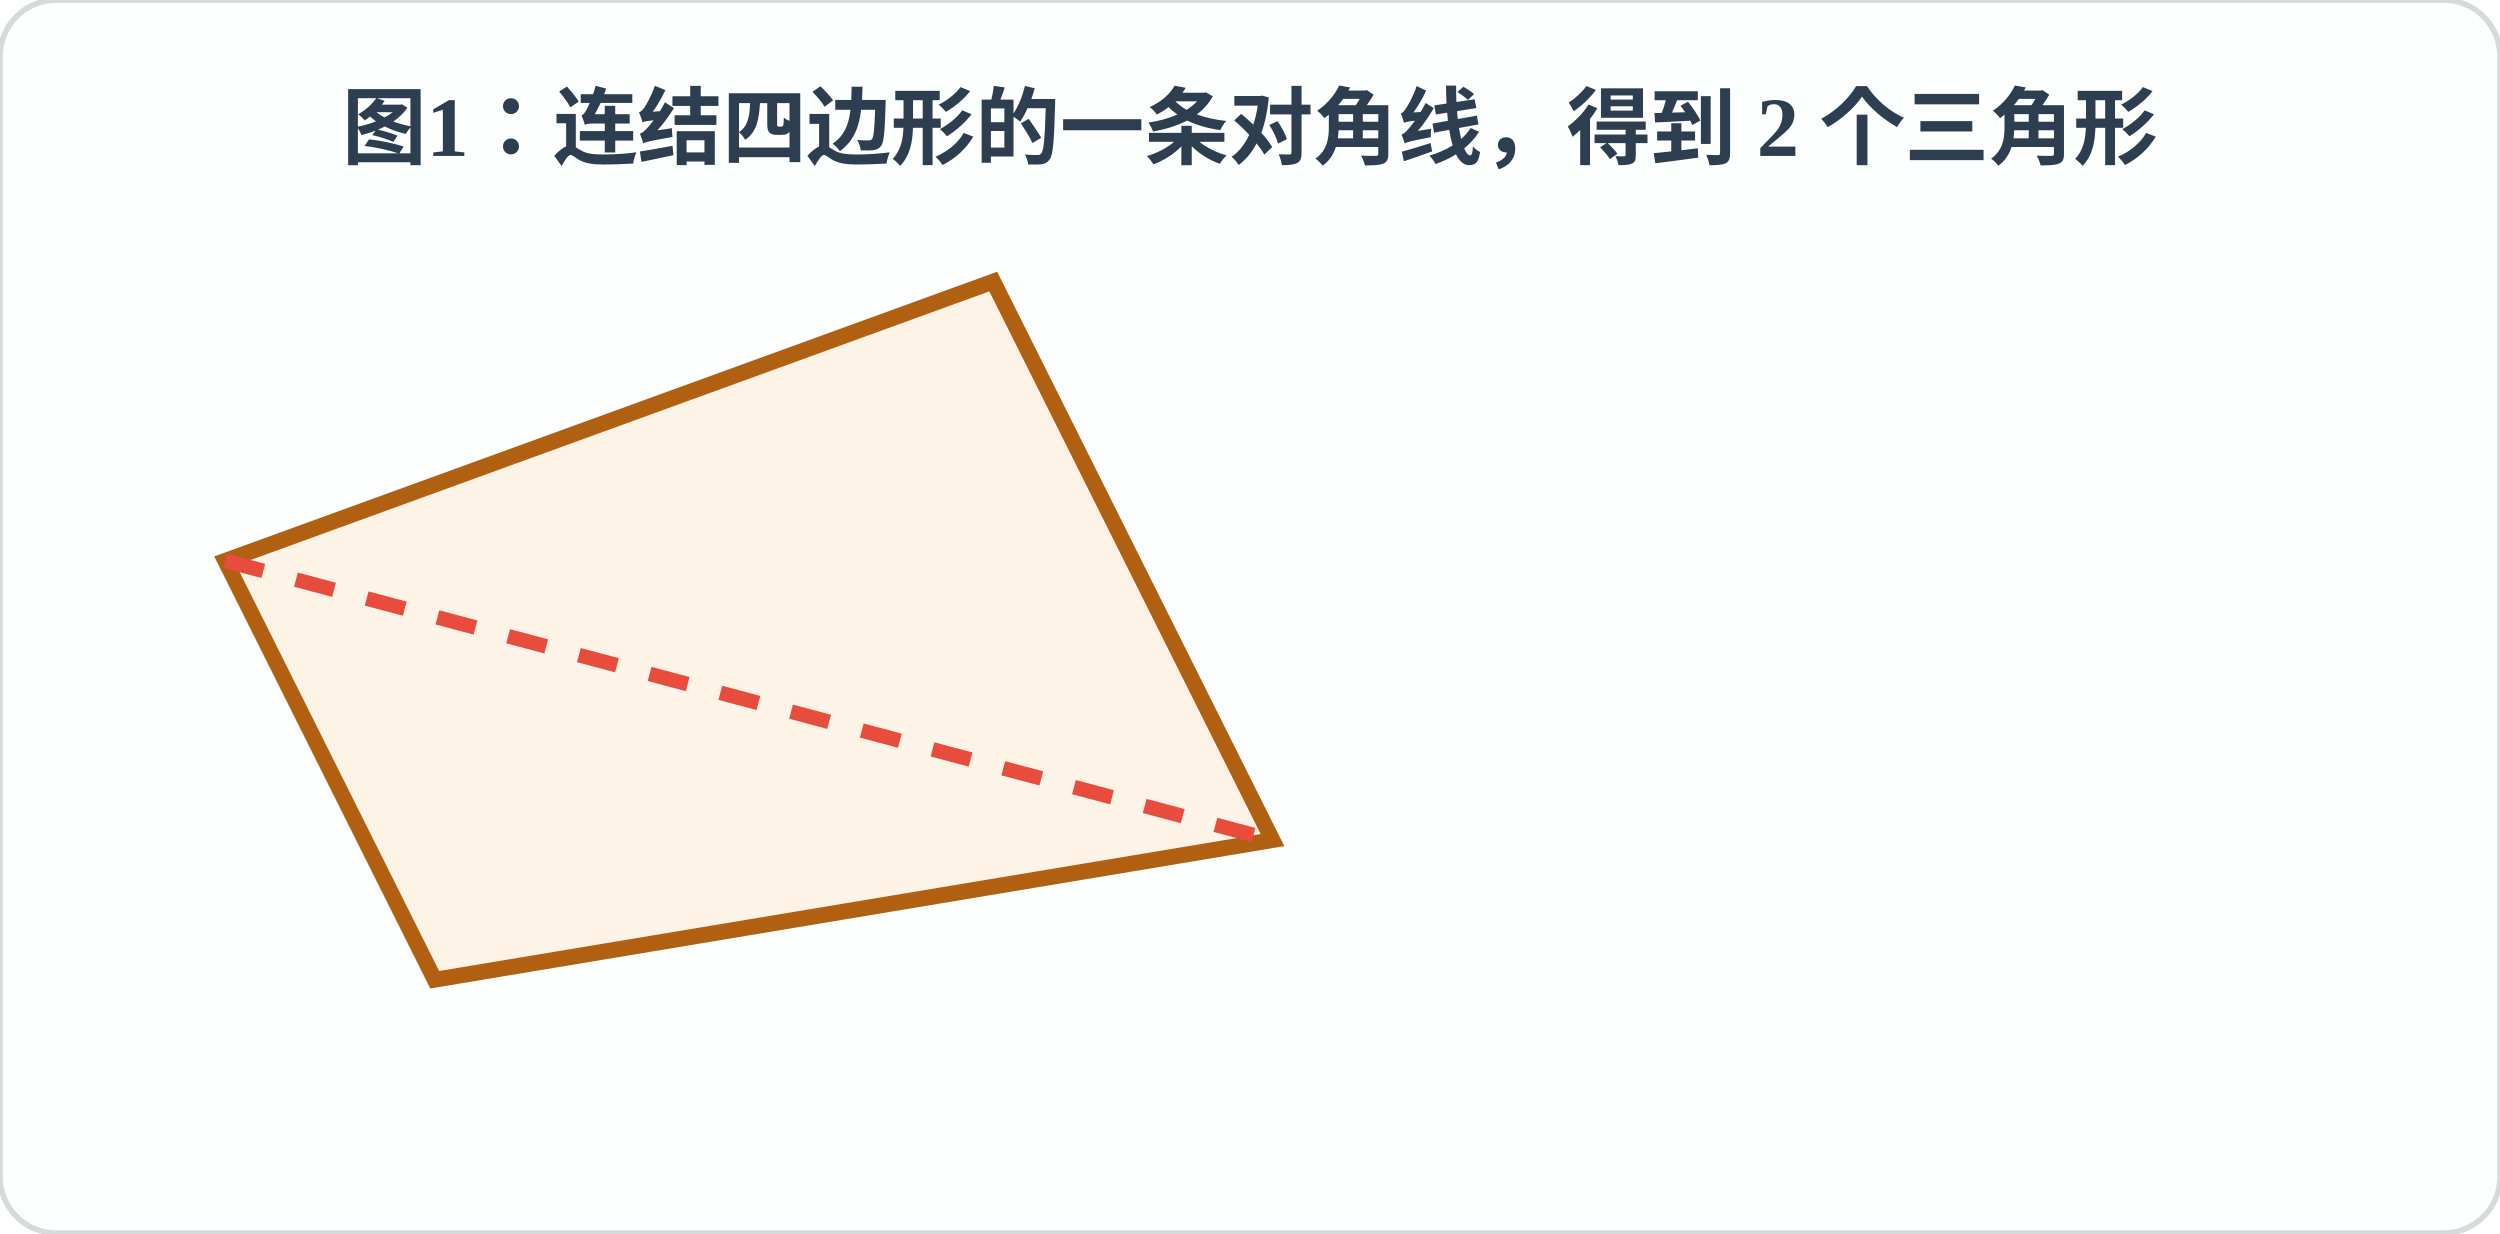
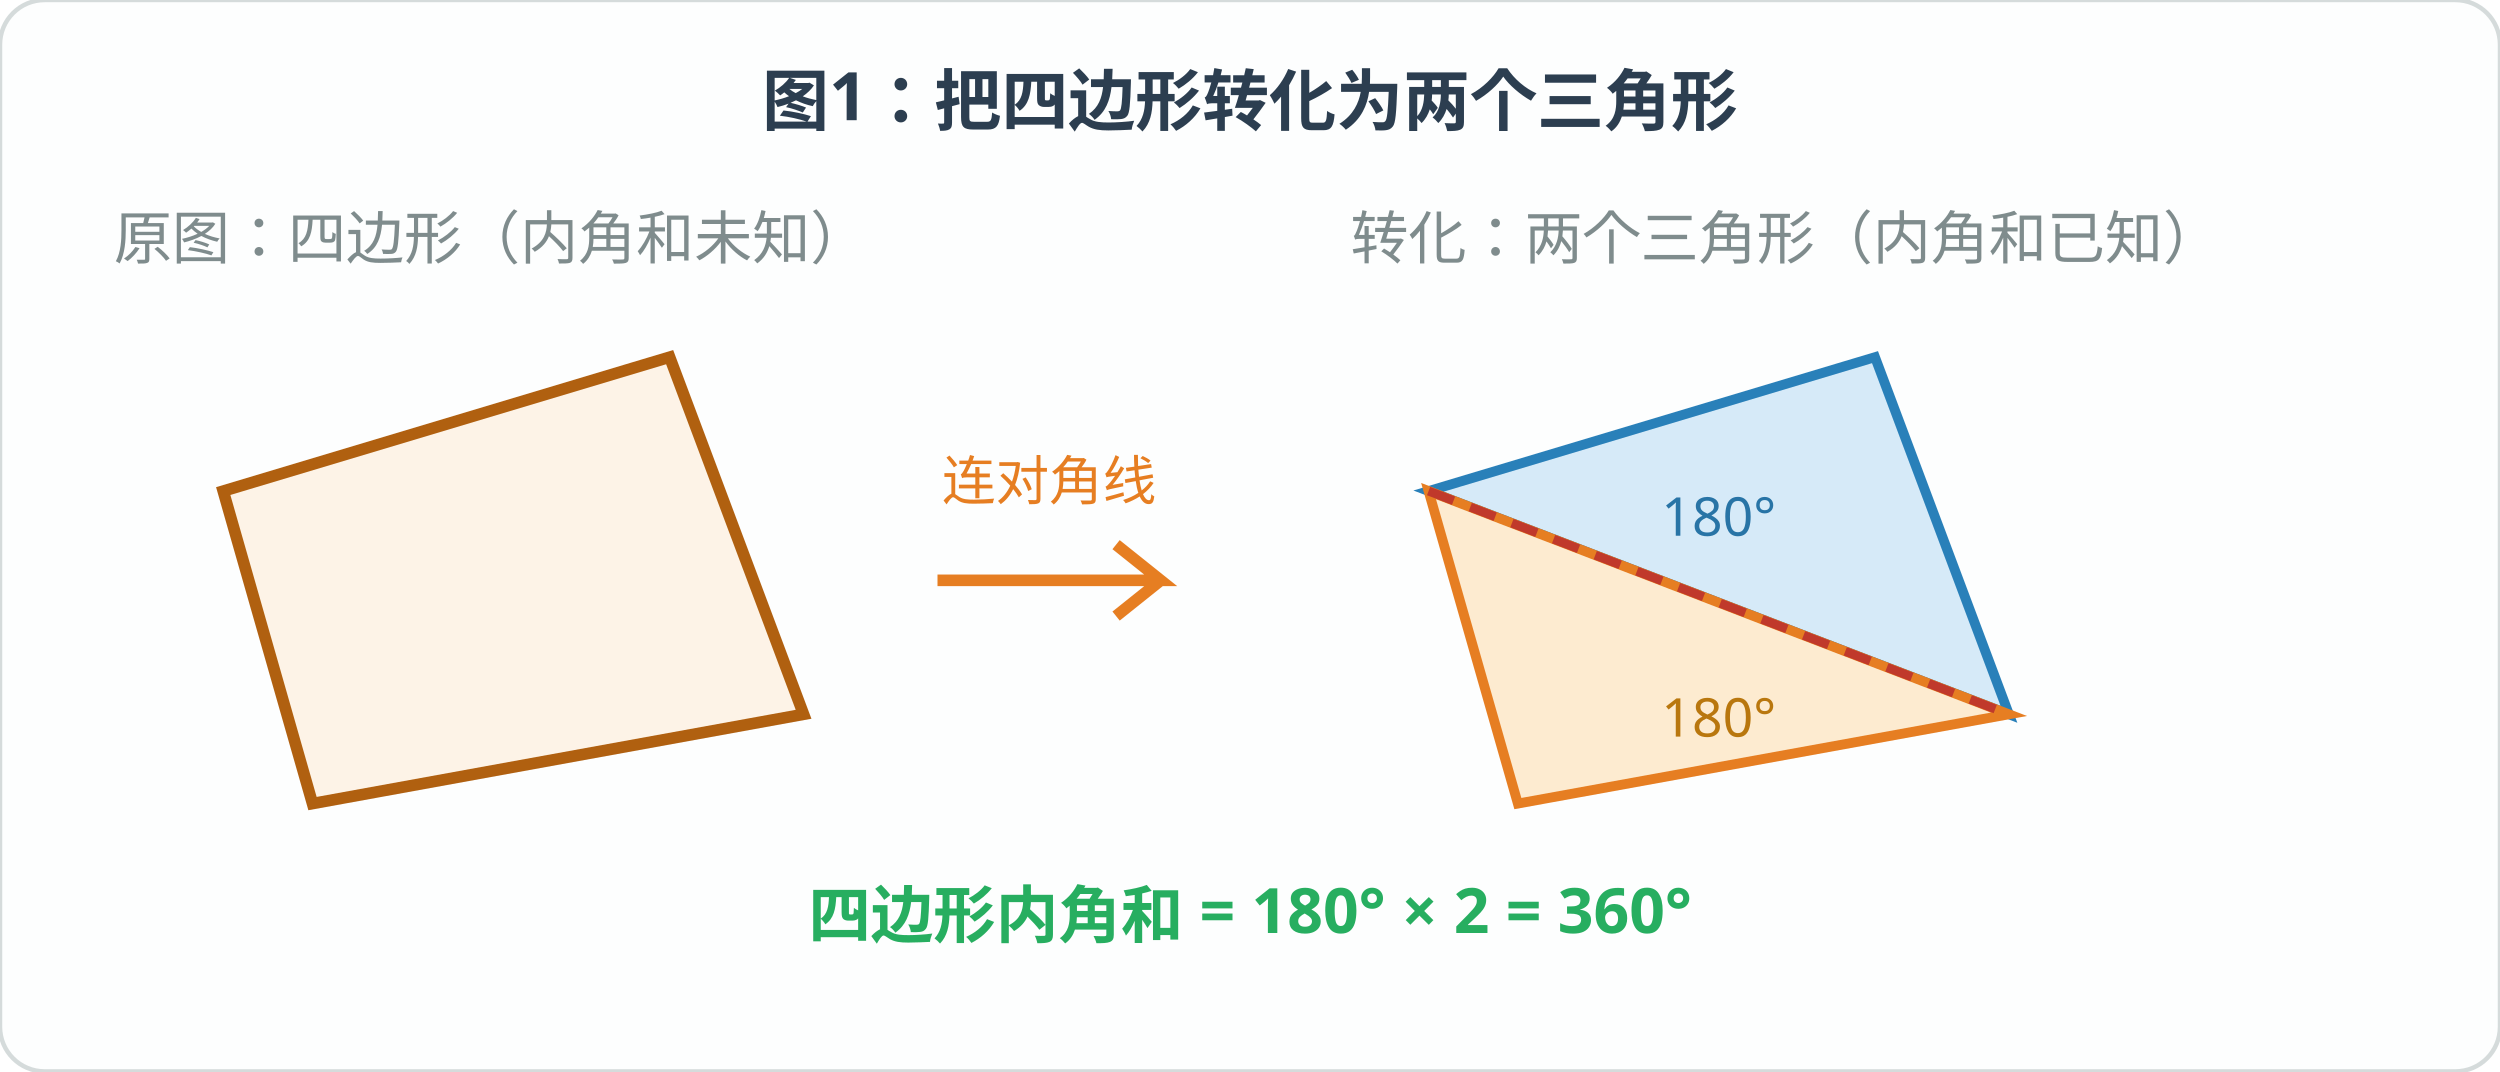
- <svg xmlns="http://www.w3.org/2000/svg" width="444" height="219" viewBox="0 0 444 219">
-   <rect x="0" y="0" width="444" height="219" fill="#fdfefe" stroke="#d5dbdb" rx="10" />
-   <text x="222" y="28" text-anchor="middle" font-size="15" font-weight="bold" fill="#2c3e50">图1：连结四边形的一条对角线，得到 2 个三角形</text>
-   <polygon points="40.0,99.6 176.4,50.0 226.0,149.2 77.2,174.0" fill="#fdf3e7" stroke="#b06010" stroke-width="2.8" />
-   <line x1="40.0" y1="99.6" x2="226.0" y2="149.2" stroke="#e74c3c" stroke-width="2.6" stroke-dasharray="7,6" />
+ <svg xmlns="http://www.w3.org/2000/svg" width="560" height="240" viewBox="0 0 560 240">
+   <defs>
+     <marker id="ar" viewBox="0 0 10 10" refX="8" refY="5" markerWidth="7" markerHeight="7" orient="auto-start-reverse">
+       <path d="M0,3 L8,5 L0,7 L2,5 z" fill="#555" />
+     </marker>
+   </defs>
+   <rect x="0" y="0" width="560" height="240" fill="#fdfefe" stroke="#d5dbdb" rx="10" />
+   <text x="280.0" y="28" text-anchor="middle" font-size="15" font-weight="bold" fill="#2c3e50" font-family="Microsoft YaHei, SimHei, sans-serif">图1：把四边形转化为两个三角形</text>
+   <text x="110" y="58" text-anchor="middle" font-size="13" fill="#7f8c8d" font-family="Microsoft YaHei, SimHei, sans-serif">原图：四边形（内角和未知）</text>
+   <polygon points="50,110 150,80 180,160 70,180" fill="#fdf3e7" stroke="#b06010" stroke-width="2.6" />
+   <path d="M 210,130 l 50,0 l -10,-8 M 260,130 l -10,8" stroke="#e67e22" stroke-width="2.6" fill="none" />
+   <text x="235" y="112" text-anchor="middle" font-size="12" fill="#e67e22" font-family="Microsoft YaHei, SimHei, sans-serif">连对角线</text>
+   <text x="400" y="58" text-anchor="middle" font-size="13" fill="#7f8c8d" font-family="Microsoft YaHei, SimHei, sans-serif">转化：两个三角形（内角和已知）</text>
+   <polygon points="320,110 420,80 450,160" fill="#d6eaf8" stroke="#2980b9" stroke-width="2.2" />
+   <polygon points="320,110 450,160 340,180" fill="#fdebd0" stroke="#e67e22" stroke-width="2.2" />
+   <line x1="320" y1="110" x2="450" y2="160" stroke="#c0392b" stroke-width="2" stroke-dasharray="6,4" />
+   <text x="385" y="120" text-anchor="middle" font-size="12" fill="#2874a6" font-family="Microsoft YaHei, SimHei, sans-serif">180°</text>
+   <text x="385" y="165" text-anchor="middle" font-size="12" fill="#b9770e" font-family="Microsoft YaHei, SimHei, sans-serif">180°</text>
+   <text x="280" y="210" text-anchor="middle" font-size="14" font-weight="bold" fill="#27ae60" font-family="Microsoft YaHei, SimHei, sans-serif">四边形内角和 = 180° × 2 = 360°</text>
</svg>
